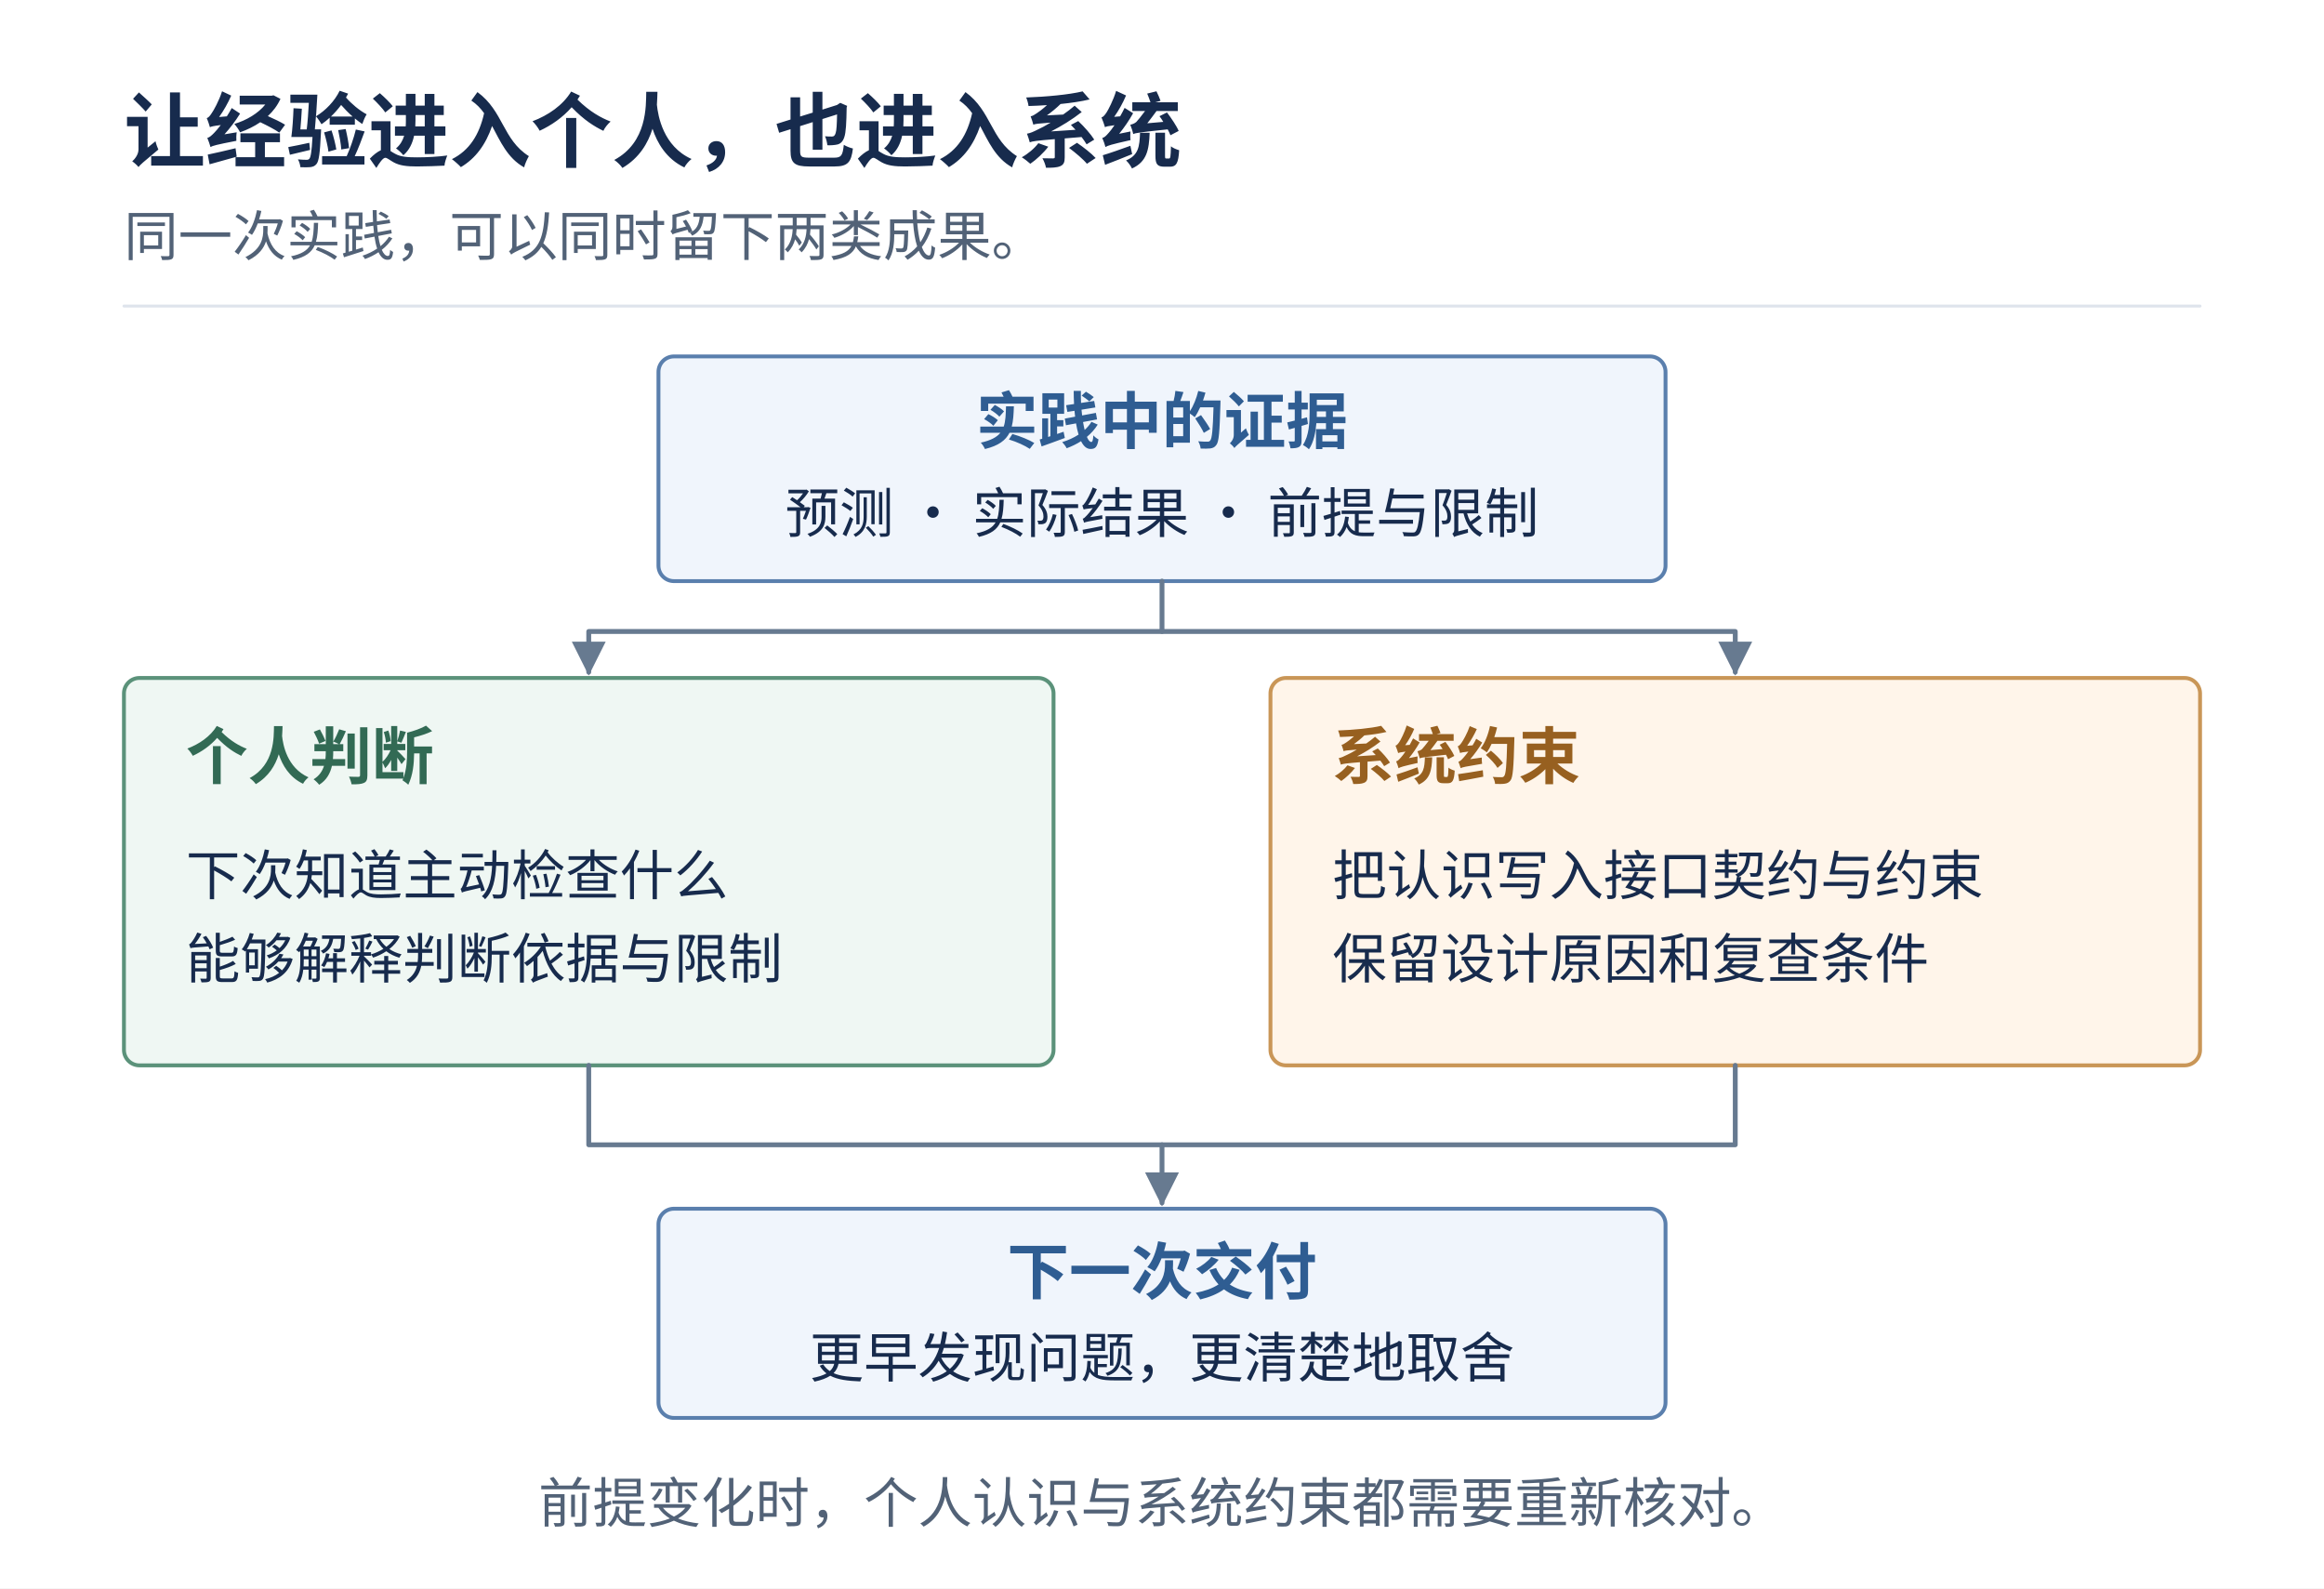
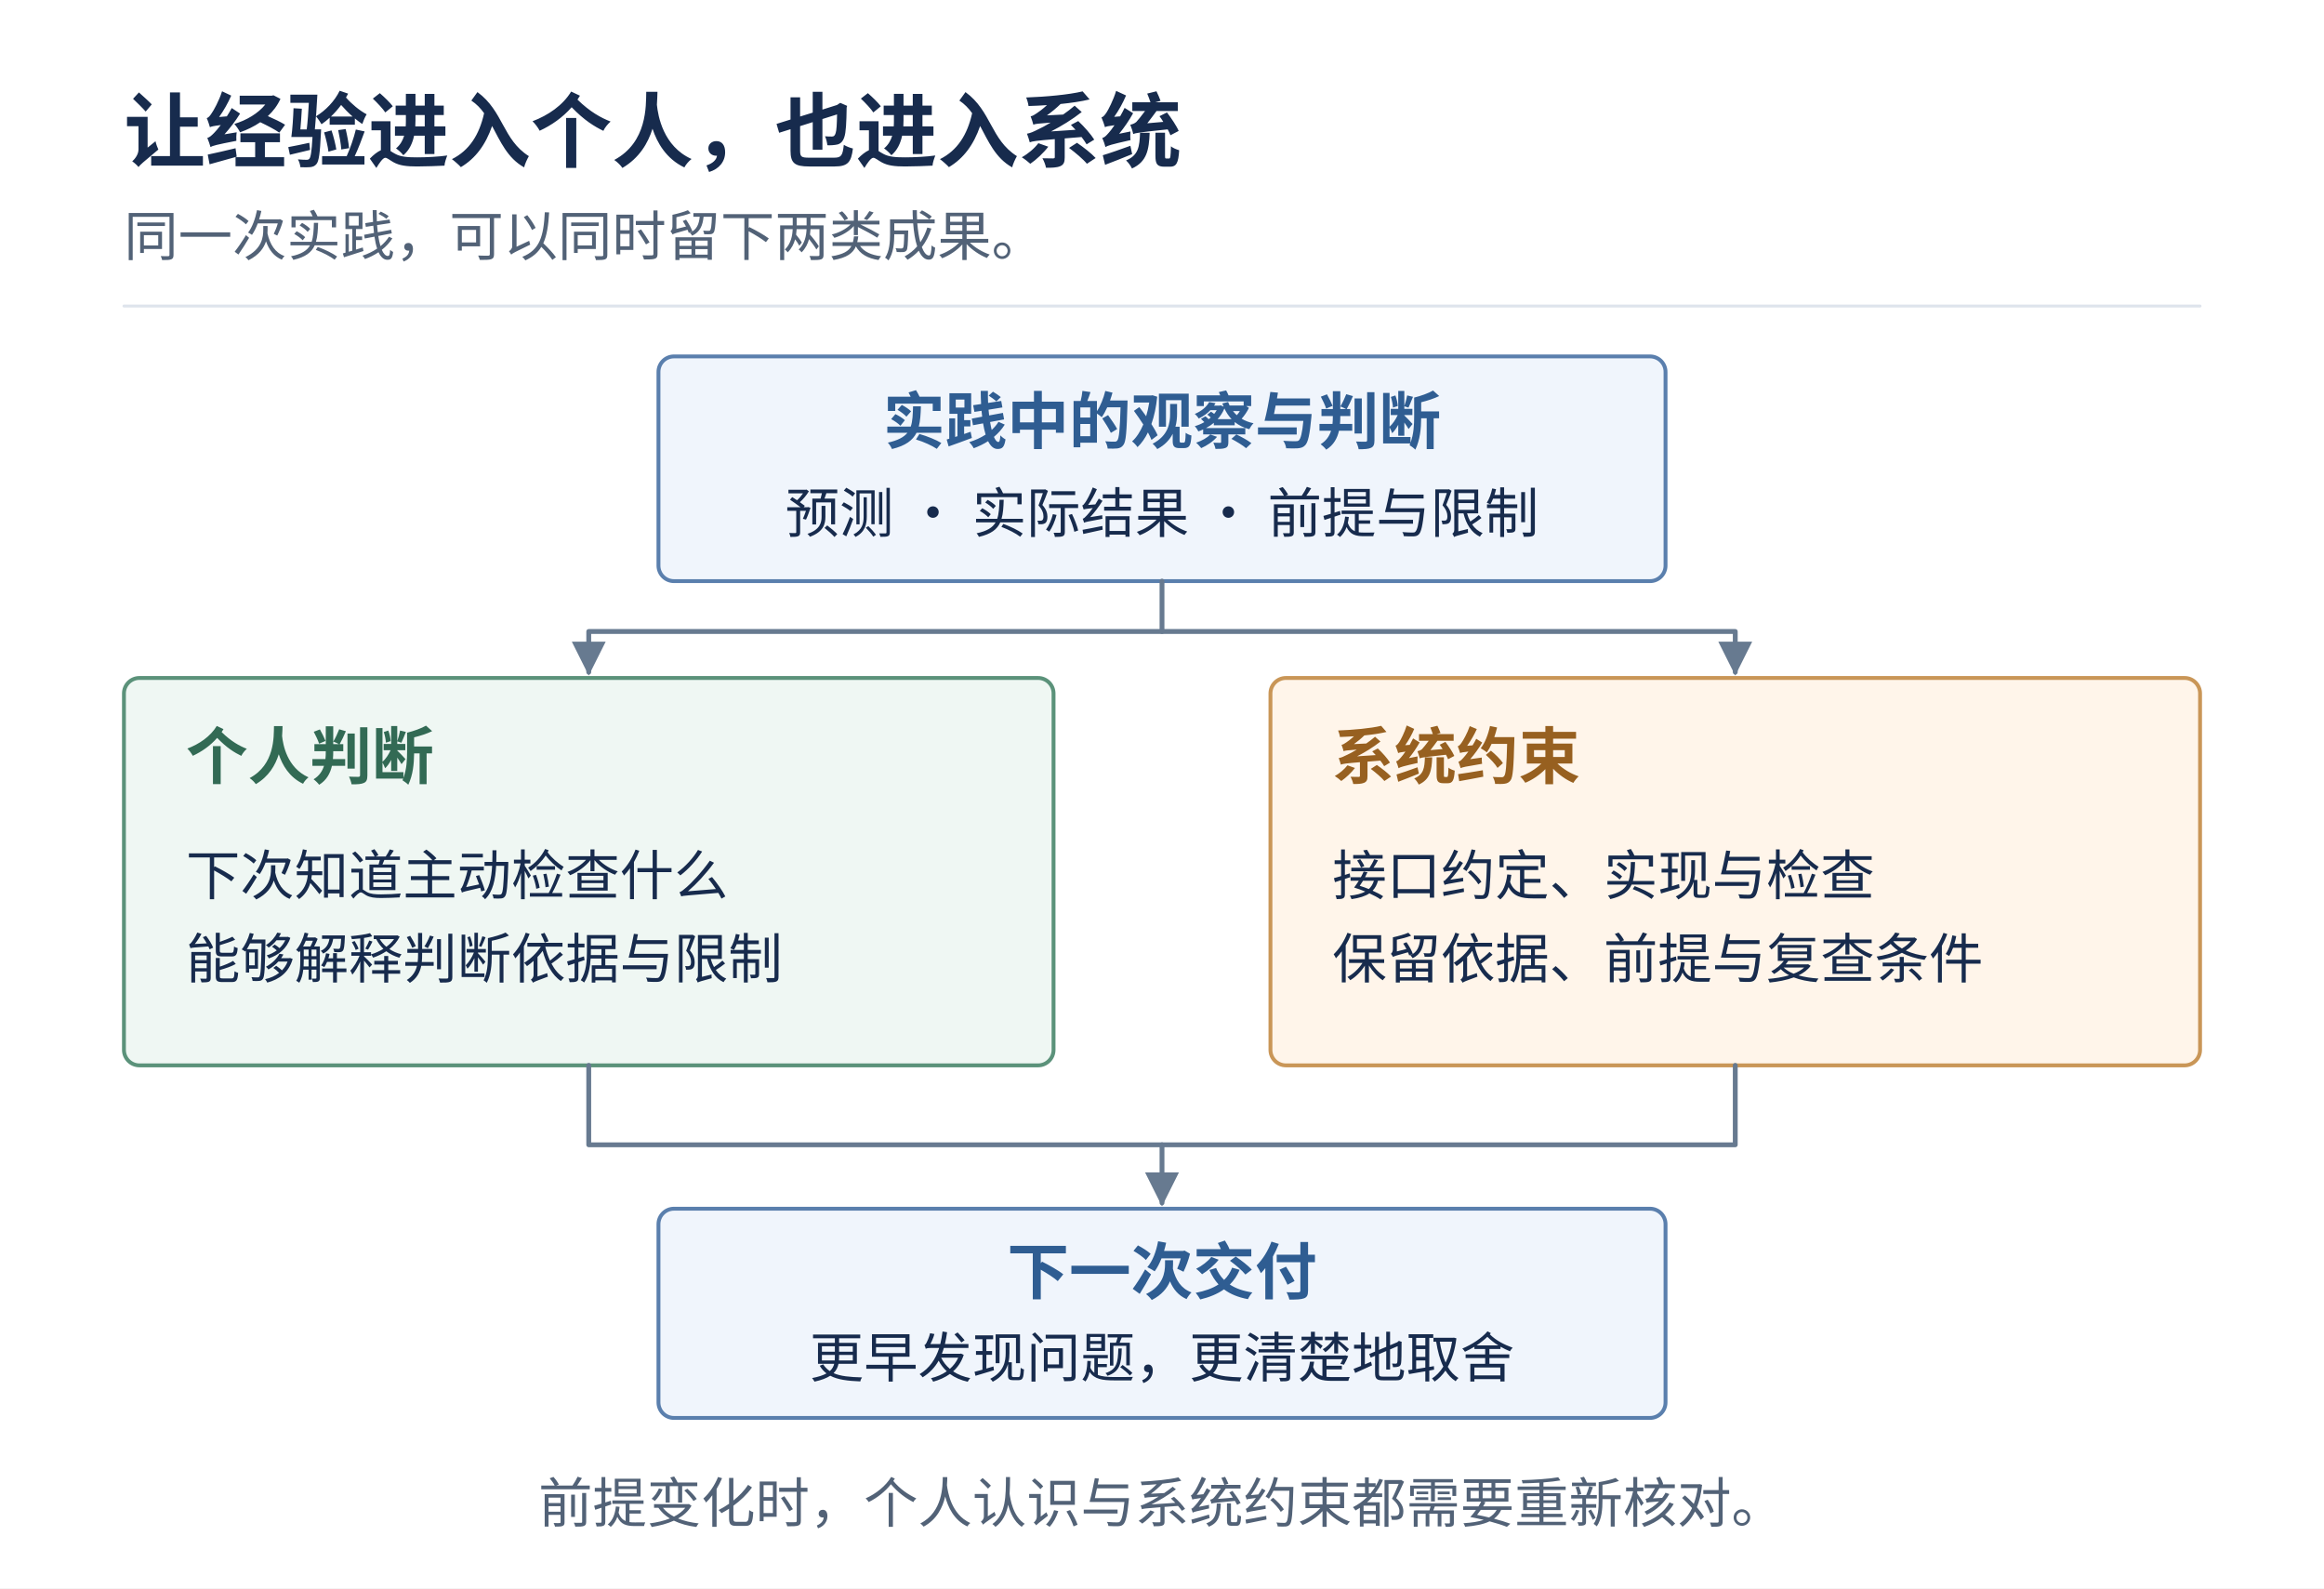
<svg xmlns="http://www.w3.org/2000/svg" width="1200" height="820" viewBox="0 0 1200 820" role="img" aria-labelledby="title desc">
  <defs>
    <marker id="arrow" viewBox="0 0 10 10" refX="9" refY="5" markerWidth="7" markerHeight="7" orient="auto-start-reverse">
      <path d="M 0 0 L 10 5 L 0 10 Z" fill="#677A90" />
    </marker>
  </defs>
  <rect width="1200" height="820" fill="#FFFFFF" />
  <g font-family="'PingFang SC', 'Microsoft YaHei', 'Noto Sans CJK SC', sans-serif" fill="#172B4D">
    <text x="64" y="83" font-size="42" font-weight="600" text-anchor="start" fill="#172B4D">让经验进入个人，也进入系统</text>
    <text x="64" y="132" font-size="28" font-weight="400" text-anchor="start" fill="#526277">同一次实践，可以同时留下两类成果。</text>
    <path d="M 64 158 L 1136 158" fill="none" stroke="#DEE4EC" stroke-width="1.5" stroke-linecap="round" stroke-linejoin="round" />
    <rect x="340" y="184" width="520" height="116" rx="8" fill="#F0F5FC" stroke="#5A7FAD" stroke-width="2" />
-     <text x="600" y="229" font-size="32" font-weight="600" text-anchor="middle" fill="#2F5D92">实践中的证据</text>
+     <text x="600" y="229" font-size="32" font-weight="600" text-anchor="middle" fill="#2F5D92">实践中的观察与判断</text>
    <text x="600" y="275" font-size="28" font-weight="400" text-anchor="middle" fill="#172B4D">预测 · 实际结果 · 前提与限制</text>
    <path d="M 600 300 L 600 326 L 304 326 L 304 347" fill="none" stroke="#677A90" stroke-width="2.5" stroke-linecap="round" stroke-linejoin="round" marker-end="url(#arrow)" />
    <path d="M 600 326 L 896 326 L 896 347" fill="none" stroke="#677A90" stroke-width="2.5" stroke-linecap="round" stroke-linejoin="round" marker-end="url(#arrow)" />
    <rect x="64" y="350" width="480" height="200" rx="8" fill="#EFF7F3" stroke="#5B927A" stroke-width="2" />
    <text x="96" y="402" font-size="32" font-weight="600" text-anchor="start" fill="#326A54">个人判断</text>
    <text x="96" y="462" font-size="28" font-weight="400" text-anchor="start" fill="#172B4D">下次知道主动检查什么</text>
    <text x="96" y="505" font-size="28" font-weight="400" text-anchor="start" fill="#172B4D">能够解释判断依据与限制</text>
    <rect x="656" y="350" width="480" height="200" rx="8" fill="#FFF5EA" stroke="#C99657" stroke-width="2" />
    <text x="688" y="402" font-size="32" font-weight="600" text-anchor="start" fill="#976020">系统约束</text>
-     <text x="688" y="462" font-size="28" font-weight="400" text-anchor="start" fill="#172B4D">把认识写入接口契约与约束</text>
-     <text x="688" y="505" font-size="28" font-weight="400" text-anchor="start" fill="#172B4D">保留设计原因和复查条件</text>
+     <text x="688" y="462" font-size="28" font-weight="400" text-anchor="start" fill="#172B4D">接口约定、实现与检查</text>
+     <text x="688" y="505" font-size="28" font-weight="400" text-anchor="start" fill="#172B4D">保留依据、前提与复查条件</text>
    <path d="M 304 550 L 304 591 L 600 591" fill="none" stroke="#677A90" stroke-width="2.5" stroke-linecap="round" stroke-linejoin="round" />
    <path d="M 896 550 L 896 591 L 600 591 L 600 621" fill="none" stroke="#677A90" stroke-width="2.5" stroke-linecap="round" stroke-linejoin="round" marker-end="url(#arrow)" />
    <rect x="340" y="624" width="520" height="108" rx="8" fill="#F0F5FC" stroke="#5A7FAD" stroke-width="2" />
    <text x="600" y="668" font-size="32" font-weight="600" text-anchor="middle" fill="#2F5D92">下一次交付</text>
    <text x="600" y="711" font-size="28" font-weight="400" text-anchor="middle" fill="#172B4D">更早发现问题，更清楚地取舍</text>
    <text x="600" y="786" font-size="28" font-weight="400" text-anchor="middle" fill="#526277">前提变化时，个人认识与系统约束都需要重新核对。</text>
  </g>
</svg>
